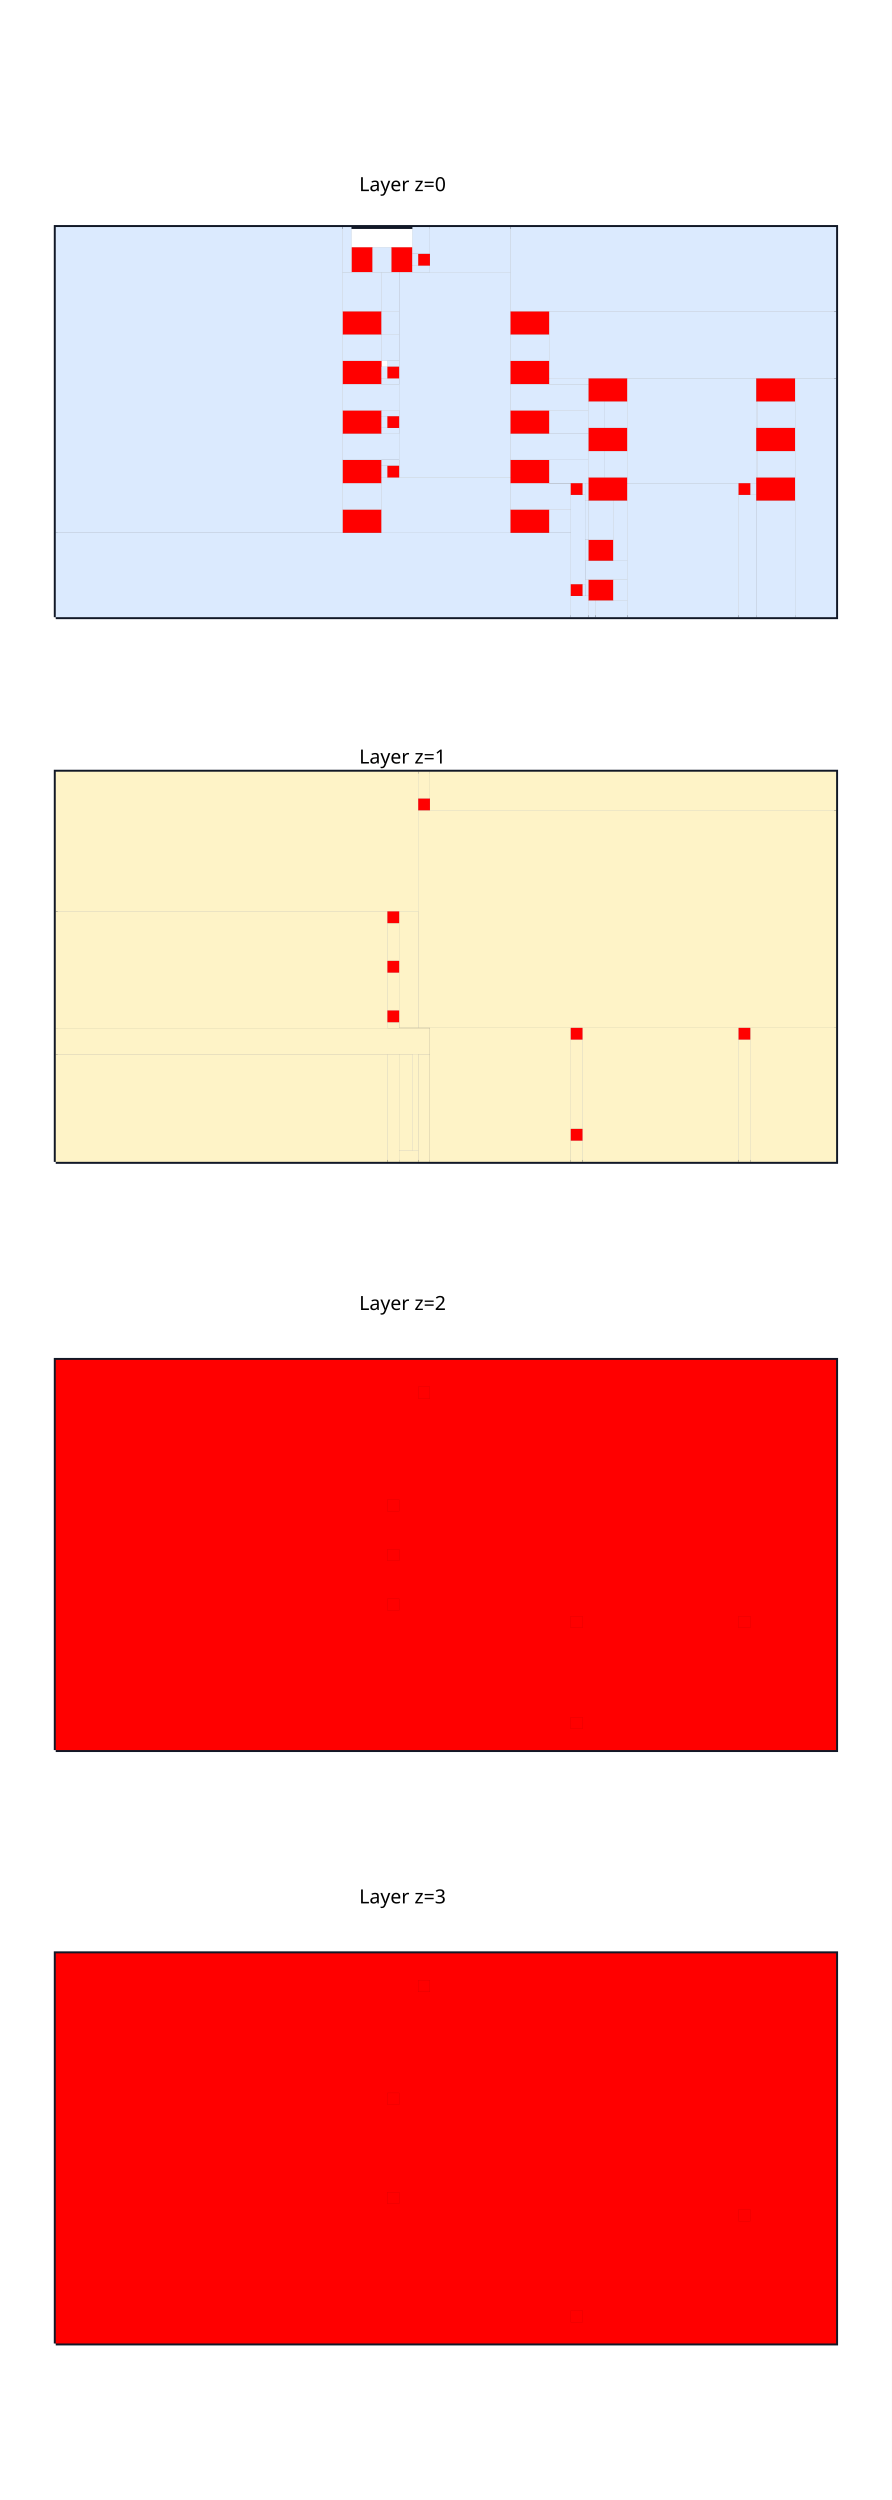
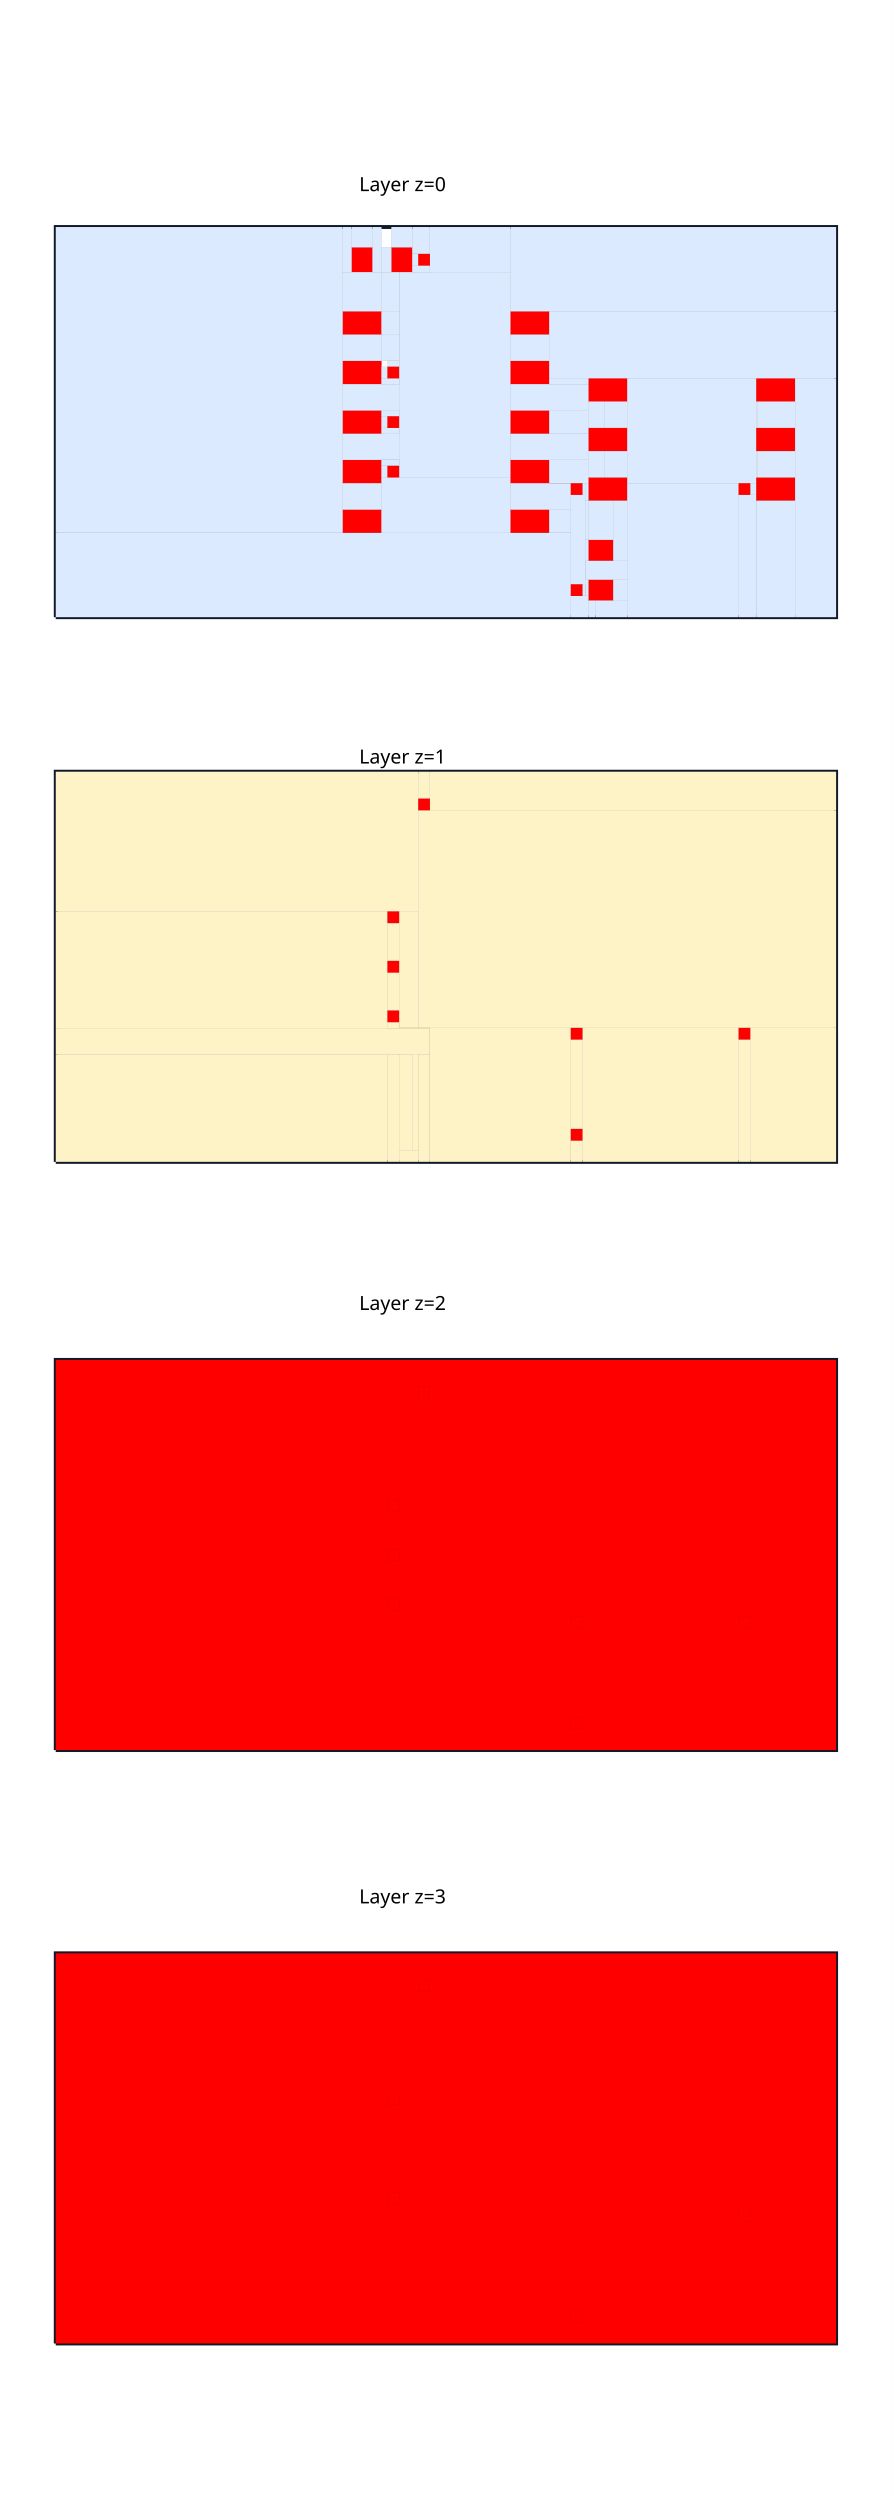
<svg xmlns="http://www.w3.org/2000/svg" width="640" height="1794" viewBox="0 0 640 1794">
  <rect width="100%" height="100%" fill="white" />
  <g>
    <polyline data-points="-10,-5 10,-5 10,5 -10,5 -10,-5" data-type="line" data-label="bounds" points="40,442.898 600,442.898 600,162.898 40,162.898 40,442.898" fill="none" stroke="#111827" stroke-width="2.8" />
  </g>
  <g>
    <polyline data-points="-10,-18.959583333333335 10,-18.959583333333335 10,-8.959583333333335 -10,-8.959583333333335 -10,-18.959583333333335" data-type="line" data-label="bounds" points="40,833.767 600,833.767 600,553.767 40,553.767 40,833.767" fill="none" stroke="#111827" stroke-width="2.8" />
  </g>
  <g>
    <polyline data-points="-10,-34.034166666666664 10,-34.034166666666664 10,-24.034166666666664 -10,-24.034166666666664 -10,-34.034166666666664" data-type="line" data-label="bounds" points="40,1255.855 600,1255.855 600,975.855 40,975.855 40,1255.855" fill="none" stroke="#111827" stroke-width="2.8" />
  </g>
  <g>
    <polyline data-points="-10,-49.24249999999999 10,-49.24249999999999 10,-39.24249999999999 -10,-39.24249999999999 -10,-49.24249999999999" data-type="line" data-label="bounds" points="40,1681.688 600,1681.688 600,1401.688 40,1401.688 40,1681.688" fill="none" stroke="#111827" stroke-width="2.8" />
  </g>
  <g>
    <rect data-type="rect" data-label="node" data-x="-2.15" data-y="2.54" x="245.8" y="223.378" width="28" height="16.8" fill="red" stroke="black" stroke-width="0.036" />
  </g>
  <g>
    <rect data-type="rect" data-label="node" data-x="-2.15" data-y="1.27" x="245.8" y="258.938" width="28" height="16.8" fill="red" stroke="black" stroke-width="0.036" />
  </g>
  <g>
    <rect data-type="rect" data-label="node" data-x="-2.15" data-y="0" x="245.8" y="294.498" width="28" height="16.8" fill="red" stroke="black" stroke-width="0.036" />
  </g>
  <g>
    <rect data-type="rect" data-label="node" data-x="-2.15" data-y="-1.27" x="245.8" y="330.058" width="28" height="16.8" fill="red" stroke="black" stroke-width="0.036" />
  </g>
  <g>
    <rect data-type="rect" data-label="node" data-x="-2.15" data-y="-2.54" x="245.8" y="365.618" width="28" height="16.8" fill="red" stroke="black" stroke-width="0.036" />
  </g>
  <g>
    <rect data-type="rect" data-label="node" data-x="2.15" data-y="-2.54" x="366.2" y="365.618" width="28" height="16.8" fill="red" stroke="black" stroke-width="0.036" />
  </g>
  <g>
    <rect data-type="rect" data-label="node" data-x="2.15" data-y="-1.27" x="366.2" y="330.058" width="28" height="16.8" fill="red" stroke="black" stroke-width="0.036" />
  </g>
  <g>
    <rect data-type="rect" data-label="node" data-x="2.15" data-y="0" x="366.2" y="294.498" width="28" height="16.8" fill="red" stroke="black" stroke-width="0.036" />
  </g>
  <g>
    <rect data-type="rect" data-label="node" data-x="2.15" data-y="1.27" x="366.2" y="258.938" width="28" height="16.8" fill="red" stroke="black" stroke-width="0.036" />
  </g>
  <g>
    <rect data-type="rect" data-label="node" data-x="2.15" data-y="2.54" x="366.2" y="223.378" width="28" height="16.8" fill="red" stroke="black" stroke-width="0.036" />
  </g>
  <g>
    <rect data-type="rect" data-label="node" data-x="-2.1500000000000004" data-y="4.16" x="252.24" y="177.458" width="15.12" height="17.92" fill="red" stroke="black" stroke-width="0.036" />
  </g>
  <g>
    <rect data-type="rect" data-label="node" data-x="-1.1300000000000006" data-y="4.16" x="280.8" y="177.458" width="15.12" height="17.92" fill="red" stroke="black" stroke-width="0.036" />
  </g>
  <g>
    <rect data-type="rect" data-label="node" data-x="3.97" data-y="-3.2861261293105146" x="422.2" y="387.35" width="17.92" height="15.12" fill="red" stroke="black" stroke-width="0.036" />
  </g>
  <g>
    <rect data-type="rect" data-label="node" data-x="3.97" data-y="-4.306126129310515" x="422.2" y="415.91" width="17.92" height="15.12" fill="red" stroke="black" stroke-width="0.036" />
  </g>
  <g>
    <rect data-type="rect" data-label="node" data-x="4.15" data-y="0.823873870689486" x="422.2" y="271.43" width="28" height="16.8" fill="red" stroke="black" stroke-width="0.036" />
  </g>
  <g>
    <rect data-type="rect" data-label="node" data-x="4.15" data-y="-0.44612612931051393" x="422.2" y="306.99" width="28" height="16.8" fill="red" stroke="black" stroke-width="0.036" />
  </g>
  <g>
    <rect data-type="rect" data-label="node" data-x="4.15" data-y="-1.7161261293105137" x="422.2" y="342.55" width="28" height="16.8" fill="red" stroke="black" stroke-width="0.036" />
  </g>
  <g>
    <rect data-type="rect" data-label="node" data-x="8.45" data-y="-1.7161261293105137" x="542.6" y="342.55" width="28" height="16.8" fill="red" stroke="black" stroke-width="0.036" />
  </g>
  <g>
    <rect data-type="rect" data-label="node" data-x="8.45" data-y="-0.44612612931051393" x="542.6" y="306.99" width="28" height="16.8" fill="red" stroke="black" stroke-width="0.036" />
  </g>
  <g>
    <rect data-type="rect" data-label="node" data-x="8.45" data-y="0.823873870689486" x="542.6" y="271.43" width="28" height="16.8" fill="red" stroke="black" stroke-width="0.036" />
  </g>
  <g>
    <rect data-type="rect" data-label="node" data-x="3.9699999999999998" data-y="-2.516126" x="422.2" y="359.35" width="17.92" height="28" fill="#dbeafe" stroke="black" stroke-width="0.036" />
  </g>
  <g>
    <rect data-type="rect" data-label="node" data-x="4.2425" data-y="-4.788063" x="427.38" y="431.03" width="22.82" height="11.868" fill="#dbeafe" stroke="black" stroke-width="0.036" />
  </g>
  <g>
    <rect data-type="rect" data-label="node" data-x="4.1075" data-y="-3.7961259999999992" x="419.82" y="402.47" width="30.38" height="13.44" fill="#dbeafe" stroke="black" stroke-width="0.036" />
  </g>
  <g>
    <rect data-type="rect" data-label="node" data-x="4.47" data-y="-4.306126" x="440.12" y="415.91" width="10.08" height="15.12" fill="#dbeafe" stroke="black" stroke-width="0.036" />
  </g>
  <g>
    <rect data-type="rect" data-label="node" data-x="4.47" data-y="-2.786126" x="440.12" y="359.35" width="10.08" height="43.12" fill="#dbeafe" stroke="black" stroke-width="0.036" />
  </g>
  <g>
    <rect data-type="rect" data-label="node" data-x="8.45" data-y="-3.508063" x="542.6" y="359.35" width="28" height="83.548" fill="#dbeafe" stroke="black" stroke-width="0.036" />
  </g>
  <g>
    <rect data-type="rect" data-label="node" data-x="8.469999999999999" data-y="-1.081126" x="543.72" y="323.79" width="26.88" height="18.76" fill="#dbeafe" stroke="black" stroke-width="0.036" />
  </g>
  <g>
    <rect data-type="rect" data-label="node" data-x="8.469999999999999" data-y="0.188874" x="543.72" y="288.23" width="26.88" height="18.76" fill="#dbeafe" stroke="black" stroke-width="0.036" />
  </g>
  <g>
    <rect data-type="rect" data-label="node" data-x="4.3625" data-y="-1.081126" x="434.1" y="323.79" width="16.1" height="18.76" fill="#dbeafe" stroke="black" stroke-width="0.036" />
  </g>
  <g>
    <rect data-type="rect" data-label="node" data-x="4.3625" data-y="0.188874" x="434.1" y="288.23" width="16.1" height="18.76" fill="#dbeafe" stroke="black" stroke-width="0.036" />
  </g>
  <g>
    <rect data-type="rect" data-label="node" data-x="3.3824999999999994" data-y="-3.0111259999999995" x="409.6" y="355.15" width="10.22" height="64.12" fill="#dbeafe" stroke="black" stroke-width="0.036" />
  </g>
  <g>
    <rect data-type="rect" data-label="node" data-x="3.424999999999999" data-y="-4.728063000000001" x="409.6" y="427.67" width="12.6" height="15.228" fill="#dbeafe" stroke="black" stroke-width="0.036" />
  </g>
  <g>
    <rect data-type="rect" data-label="node" data-x="2.925" data-y="-2.54" x="394.2" y="365.618" width="15.4" height="16.8" fill="#dbeafe" stroke="black" stroke-width="0.036" />
  </g>
  <g>
    <rect data-type="rect" data-label="node" data-x="7.725" data-y="-3.4330629999999998" x="530" y="355.15" width="12.6" height="87.748" fill="#dbeafe" stroke="black" stroke-width="0.036" />
  </g>
  <g>
    <rect data-type="rect" data-label="node" data-x="-2.1500000000000004" data-y="3.34" x="245.8" y="195.378" width="28" height="28" fill="#dbeafe" stroke="black" stroke-width="0.036" />
  </g>
  <g>
    <rect data-type="rect" data-label="node" data-x="-2.1500000000000004" data-y="1.9049999999999998" x="245.8" y="240.178" width="28" height="18.76" fill="#dbeafe" stroke="black" stroke-width="0.036" />
  </g>
  <g>
    <rect data-type="rect" data-label="node" data-x="2.1500000000000004" data-y="1.9049999999999998" x="366.2" y="240.178" width="28" height="18.76" fill="#dbeafe" stroke="black" stroke-width="0.036" />
  </g>
  <g>
    <rect data-type="rect" data-label="node" data-x="6.074999999999999" data-y="-3.283063" x="450.2" y="346.75" width="79.8" height="96.148" fill="#dbeafe" stroke="black" stroke-width="0.036" />
  </g>
  <g>
    <rect data-type="rect" data-label="node" data-x="9.475" data-y="-1.938063" x="570.6" y="271.43" width="29.4" height="171.468" fill="#dbeafe" stroke="black" stroke-width="0.036" />
  </g>
  <g>
    <rect data-type="rect" data-label="node" data-x="6.299999999999999" data-y="-0.22112599999999993" x="450.2" y="271.43" width="92.4" height="75.32" fill="#dbeafe" stroke="black" stroke-width="0.036" />
  </g>
  <g>
    <rect data-type="rect" data-label="node" data-x="2.6499999999999995" data-y="0.635" x="366.2" y="275.738" width="56" height="18.76" fill="#dbeafe" stroke="black" stroke-width="0.036" />
  </g>
  <g>
    <rect data-type="rect" data-label="node" data-x="2.425" data-y="-1.9049999999999998" x="366.2" y="346.858" width="43.4" height="18.76" fill="#dbeafe" stroke="black" stroke-width="0.036" />
  </g>
  <g>
    <rect data-type="rect" data-label="node" data-x="-1.9249999999999998" data-y="0.635" x="245.8" y="275.738" width="40.6" height="18.76" fill="#dbeafe" stroke="black" stroke-width="0.036" />
  </g>
  <g>
    <rect data-type="rect" data-label="node" data-x="3.1499999999999995" data-y="-1.268063" x="394.2" y="330.058" width="28" height="16.692" fill="#dbeafe" stroke="black" stroke-width="0.036" />
  </g>
  <g>
    <rect data-type="rect" data-label="node" data-x="3.1499999999999995" data-y="0" x="394.2" y="294.498" width="28" height="16.8" fill="#dbeafe" stroke="black" stroke-width="0.036" />
  </g>
  <g>
    <rect data-type="rect" data-label="node" data-x="-2.1500000000000004" data-y="-1.9049999999999998" x="245.8" y="346.858" width="28" height="18.76" fill="#dbeafe" stroke="black" stroke-width="0.036" />
  </g>
  <g>
    <rect data-type="rect" data-label="node" data-x="6.325" data-y="1.9819369999999998" x="394.2" y="223.378" width="205.8" height="48.052" fill="#dbeafe" stroke="black" stroke-width="0.036" />
  </g>
  <g>
    <rect data-type="rect" data-label="node" data-x="-6.325" data-y="1.0799999999999998" x="40" y="162.898" width="205.8" height="219.52" fill="#dbeafe" stroke="black" stroke-width="0.036" />
  </g>
  <g>
    <rect data-type="rect" data-label="node" data-x="5.825" data-y="3.92" x="366.2" y="162.898" width="233.8" height="60.48" fill="#dbeafe" stroke="black" stroke-width="0.036" />
  </g>
  <g>
    <rect data-type="rect" data-label="node" data-x="0.6200000000000001" data-y="4.42" x="308.52" y="162.898" width="57.68" height="32.48" fill="#dbeafe" stroke="black" stroke-width="0.036" />
  </g>
  <g>
    <rect data-type="rect" data-label="node" data-x="-1.9250000000000003" data-y="-0.635" x="245.8" y="311.298" width="40.6" height="18.76" fill="#dbeafe" stroke="black" stroke-width="0.036" />
  </g>
  <g>
    <rect data-type="rect" data-label="node" data-x="2.6499999999999995" data-y="-0.635" x="366.2" y="311.298" width="56" height="18.76" fill="#dbeafe" stroke="black" stroke-width="0.036" />
  </g>
  <g>
    <rect data-type="rect" data-label="node" data-x="-3.4000000000000004" data-y="-3.92" x="40" y="382.418" width="369.6" height="60.48" fill="#dbeafe" stroke="black" stroke-width="0.036" />
  </g>
  <g>
    <rect data-type="rect" data-label="node" data-x="0.22499999999999987" data-y="1.2099999999999995" x="286.4" y="195.378" width="79.8" height="147.28" fill="#dbeafe" stroke="black" stroke-width="0.036" />
  </g>
  <g>
    <rect data-type="rect" data-label="node" data-x="0" data-y="-2.1300000000000003" x="273.8" y="342.658" width="92.4" height="39.76" fill="#dbeafe" stroke="black" stroke-width="0.036" />
  </g>
  <g>
    <rect data-type="rect" data-label="node" data-x="3.6074999999999995" data-y="-2.516126" x="419.82" y="359.35" width="2.38" height="28" fill="#dbeafe" stroke="black" stroke-width="0.036" />
  </g>
  <g>
    <rect data-type="rect" data-label="node" data-x="3.7424999999999993" data-y="-4.788063" x="422.2" y="431.03" width="5.18" height="11.868" fill="#dbeafe" stroke="black" stroke-width="0.036" />
  </g>
  <g>
    <rect data-type="rect" data-label="node" data-x="3.6075000000000004" data-y="-4.246126" x="419.82" y="415.91" width="2.38" height="11.76" fill="#dbeafe" stroke="black" stroke-width="0.036" />
  </g>
  <g>
    <rect data-type="rect" data-label="node" data-x="3.6075000000000004" data-y="-3.2861259999999994" x="419.82" y="387.35" width="2.38" height="15.12" fill="#dbeafe" stroke="black" stroke-width="0.036" />
  </g>
  <g>
    <rect data-type="rect" data-label="node" data-x="7.969999999999999" data-y="-1.081126" x="542.6" y="323.79" width="1.12" height="18.76" fill="#dbeafe" stroke="black" stroke-width="0.036" />
  </g>
  <g>
    <rect data-type="rect" data-label="node" data-x="7.969999999999999" data-y="0.188874" x="542.6" y="288.23" width="1.12" height="18.76" fill="#dbeafe" stroke="black" stroke-width="0.036" />
  </g>
  <g>
    <rect data-type="rect" data-label="node" data-x="3.8624999999999994" data-y="-1.081126" x="422.2" y="323.79" width="11.9" height="18.76" fill="#dbeafe" stroke="black" stroke-width="0.036" />
  </g>
  <g>
    <rect data-type="rect" data-label="node" data-x="3.8624999999999994" data-y="0.188874" x="422.2" y="288.23" width="11.9" height="18.76" fill="#dbeafe" stroke="black" stroke-width="0.036" />
  </g>
  <g>
    <rect data-type="rect" data-label="node" data-x="3.5324999999999998" data-y="-4.306126000000001" x="418" y="419.27" width="1.82" height="8.4" fill="#dbeafe" stroke="black" stroke-width="0.036" />
  </g>
  <g>
    <rect data-type="rect" data-label="node" data-x="3.5324999999999998" data-y="-1.7161259999999996" x="418" y="346.75" width="1.82" height="8.4" fill="#dbeafe" stroke="black" stroke-width="0.036" />
  </g>
  <g>
    <rect data-type="rect" data-label="node" data-x="7.874999999999999" data-y="-1.7161259999999998" x="538.4" y="346.75" width="4.2" height="8.4" fill="#dbeafe" stroke="black" stroke-width="0.036" />
  </g>
  <g>
    <rect data-type="rect" data-label="node" data-x="-1.425" data-y="3.34" x="273.8" y="195.378" width="12.6" height="28" fill="#dbeafe" stroke="black" stroke-width="0.036" />
  </g>
  <g>
+     <rect data-type="rect" data-label="node" data-x="-2.535" data-y="4.42" x="245.8" y="162.898" width="6.44" height="32.48" fill="#dbeafe" stroke="black" stroke-width="0.036" />
+   </g>
+   <g>
+     <rect data-type="rect" data-label="node" data-x="-1.7650000000000001" data-y="4.42" x="267.36" y="162.898" width="6.44" height="32.48" fill="#dbeafe" stroke="black" stroke-width="0.036" />
+   </g>
+   <g>
    <rect data-type="rect" data-label="node" data-x="-1.425" data-y="1.9049999999999998" x="273.8" y="240.178" width="12.6" height="18.76" fill="#dbeafe" stroke="black" stroke-width="0.036" />
  </g>
  <g>
    <rect data-type="rect" data-label="node" data-x="3.1499999999999995" data-y="1.0469369999999998" x="394.2" y="271.43" width="28" height="4.308" fill="#dbeafe" stroke="black" stroke-width="0.036" />
  </g>
  <g>
    <rect data-type="rect" data-label="node" data-x="2.925" data-y="-1.568063" x="394.2" y="346.75" width="15.4" height="0.108" fill="#dbeafe" stroke="black" stroke-width="0.036" />
  </g>
  <g>
    <rect data-type="rect" data-label="node" data-x="-1.4249999999999996" data-y="0.22500000000000003" x="273.8" y="294.498" width="12.6" height="4.2" fill="#dbeafe" stroke="black" stroke-width="0.036" />
  </g>
  <g>
    <rect data-type="rect" data-label="node" data-x="-1.4249999999999996" data-y="1.045" x="273.8" y="271.538" width="12.6" height="4.2" fill="#dbeafe" stroke="black" stroke-width="0.036" />
  </g>
  <g>
-     <rect data-type="rect" data-label="node" data-x="-2.535" data-y="4.42" x="245.8" y="162.898" width="6.44" height="32.48" fill="#dbeafe" stroke="black" stroke-width="0.036" />
-   </g>
-   <g>
    <rect data-type="rect" data-label="node" data-x="-0.6350000000000002" data-y="3.925" x="295.92" y="190.618" width="12.6" height="4.76" fill="#dbeafe" stroke="black" stroke-width="0.036" />
  </g>
  <g>
    <rect data-type="rect" data-label="node" data-x="-0.6350000000000002" data-y="4.655" x="295.92" y="162.898" width="12.6" height="19.32" fill="#dbeafe" stroke="black" stroke-width="0.036" />
  </g>
  <g>
    <rect data-type="rect" data-label="node" data-x="-1.425" data-y="-1.045" x="273.8" y="330.058" width="12.6" height="4.2" fill="#dbeafe" stroke="black" stroke-width="0.036" />
  </g>
  <g>
    <rect data-type="rect" data-label="node" data-x="-1.425" data-y="-0.22500000000000003" x="273.8" y="307.098" width="12.6" height="4.2" fill="#dbeafe" stroke="black" stroke-width="0.036" />
  </g>
  <g>
    <rect data-type="rect" data-label="node" data-x="-1.5749999999999997" data-y="-1.2700000000000002" x="273.8" y="334.258" width="4.2" height="8.4" fill="#dbeafe" stroke="black" stroke-width="0.036" />
  </g>
  <g>
    <rect data-type="rect" data-label="node" data-x="-1.4249999999999998" data-y="2.54" x="273.8" y="223.378" width="12.6" height="16.8" fill="#dbeafe" stroke="black" stroke-width="0.036" />
  </g>
  <g>
-     <rect data-type="rect" data-label="node" data-x="-1.6400000000000006" data-y="4.16" x="267.36" y="177.458" width="13.44" height="17.92" fill="#dbeafe" stroke="black" stroke-width="0.036" />
+     <rect data-type="rect" data-label="node" data-x="-2.1500000000000004" data-y="4.74" x="252.24" y="162.898" width="15.12" height="14.56" fill="#dbeafe" stroke="black" stroke-width="0.036" />
+   </g>
+   <g>
+     <rect data-type="rect" data-label="node" data-x="-1.5250000000000004" data-y="4.16" x="273.8" y="177.458" width="7" height="17.92" fill="#dbeafe" stroke="black" stroke-width="0.036" />
+   </g>
+   <g>
+     <rect data-type="rect" data-label="node" data-x="-1.1300000000000006" data-y="4.74" x="280.8" y="162.898" width="15.12" height="14.56" fill="#dbeafe" stroke="black" stroke-width="0.036" />
  </g>
  <g>
    <rect data-type="rect" data-label="node" data-x="3.6075" data-y="-1.791126064655257" x="419.82" y="346.75" width="2.38" height="12.6" fill="#dbeafe" stroke="black" stroke-width="0.036" />
  </g>
  <g>
    <rect data-type="rect" data-label="node" data-x="-1.5749999999999997" data-y="0" x="273.8" y="298.698" width="4.2" height="8.4" fill="#dbeafe" stroke="black" stroke-width="0.036" />
  </g>
  <g>
    <rect data-type="rect" data-label="node" data-x="-0.7850000000000006" data-y="4.16" x="295.92" y="182.218" width="4.2" height="8.4" fill="#dbeafe" stroke="black" stroke-width="0.036" />
  </g>
  <g>
    <rect data-type="rect" data-label="node" data-x="-1.5749999999999997" data-y="1.27" x="273.8" y="263.138" width="4.2" height="8.4" fill="#dbeafe" stroke="black" stroke-width="0.036" />
  </g>
  <g>
    <rect data-type="rect" data-label="node" data-x="-1.3499999999999996" data-y="1.4949999999999999" x="278" y="258.938" width="8.4" height="4.2" fill="#dbeafe" stroke="black" stroke-width="0.036" />
  </g>
  <g>
    <rect data-type="rect" data-label="node" data-x="3.3500000000000005" data-y="-1.716126129310514" x="409.6" y="346.75" width="8.4" height="8.4" fill="red" stroke="black" stroke-width="0.036" />
  </g>
  <g>
    <rect data-type="rect" data-label="node" data-x="-1.3499999999999996" data-y="0" x="278" y="298.698" width="8.4" height="8.4" fill="red" stroke="black" stroke-width="0.036" />
  </g>
  <g>
    <rect data-type="rect" data-label="node" data-x="-0.5600000000000005" data-y="4.16" x="300.12" y="182.218" width="8.4" height="8.4" fill="red" stroke="black" stroke-width="0.036" />
  </g>
  <g>
    <rect data-type="rect" data-label="node" data-x="3.3500000000000005" data-y="-4.306126129310515" x="409.6" y="419.27" width="8.4" height="8.4" fill="red" stroke="black" stroke-width="0.036" />
  </g>
  <g>
    <rect data-type="rect" data-label="node" data-x="-1.3499999999999996" data-y="1.27" x="278" y="263.138" width="8.4" height="8.4" fill="red" stroke="black" stroke-width="0.036" />
  </g>
  <g>
    <rect data-type="rect" data-label="node" data-x="-1.3499999999999996" data-y="-1.27" x="278" y="334.258" width="8.4" height="8.4" fill="red" stroke="black" stroke-width="0.036" />
  </g>
  <g>
    <rect data-type="rect" data-label="node" data-x="7.649999999999999" data-y="-1.716126129310514" x="530" y="346.75" width="8.4" height="8.4" fill="red" stroke="black" stroke-width="0.036" />
  </g>
  <g>
    <rect data-type="rect" data-label="node" data-x="-1.35" data-y="-14.594583333333334" x="278" y="697.967" width="8.4" height="27.16" fill="#fef3c7" stroke="black" stroke-width="0.036" />
  </g>
  <g>
    <rect data-type="rect" data-label="node" data-x="-1.35" data-y="-13.324583333333335" x="278" y="662.407" width="8.4" height="27.16" fill="#fef3c7" stroke="black" stroke-width="0.036" />
  </g>
  <g>
    <rect data-type="rect" data-label="node" data-x="7.65" data-y="-17.392646333333335" x="530" y="746.018" width="8.4" height="87.748" fill="#fef3c7" stroke="black" stroke-width="0.036" />
  </g>
  <g>
    <rect data-type="rect" data-label="node" data-x="-1.35" data-y="-17.579583333333336" x="278" y="756.487" width="8.4" height="77.28" fill="#fef3c7" stroke="black" stroke-width="0.036" />
  </g>
  <g>
    <rect data-type="rect" data-label="node" data-x="-1.03" data-y="-17.434583333333336" x="286.4" y="756.487" width="9.52" height="69.16" fill="#fef3c7" stroke="black" stroke-width="0.036" />
  </g>
  <g>
    <rect data-type="rect" data-label="node" data-x="-5.75" data-y="-17.579583333333336" x="40" y="756.487" width="238" height="77.28" fill="#fef3c7" stroke="black" stroke-width="0.036" />
  </g>
  <g>
    <rect data-type="rect" data-label="node" data-x="-5.75" data-y="-14.034583333333334" x="40" y="654.007" width="238" height="83.72" fill="#fef3c7" stroke="black" stroke-width="0.036" />
  </g>
  <g>
    <rect data-type="rect" data-label="node" data-x="3.3499999999999996" data-y="-16.970709333333335" x="409.6" y="746.018" width="8.4" height="64.12" fill="#fef3c7" stroke="black" stroke-width="0.036" />
  </g>
  <g>
    <rect data-type="rect" data-label="node" data-x="-0.5600000000000004" data-y="-17.579583333333336" x="300.12" y="756.487" width="8.4" height="77.28" fill="#fef3c7" stroke="black" stroke-width="0.036" />
  </g>
  <g>
    <rect data-type="rect" data-label="node" data-x="-5.205" data-y="-15.864583333333334" x="40" y="737.727" width="268.52" height="18.76" fill="#fef3c7" stroke="black" stroke-width="0.036" />
  </g>
  <g>
    <rect data-type="rect" data-label="node" data-x="1.3949999999999998" data-y="-17.242646333333333" x="308.52" y="737.618" width="101.08" height="96.148" fill="#fef3c7" stroke="black" stroke-width="0.036" />
  </g>
  <g>
    <rect data-type="rect" data-label="node" data-x="8.9" data-y="-17.242646333333333" x="538.4" y="737.618" width="61.6" height="96.148" fill="#fef3c7" stroke="black" stroke-width="0.036" />
  </g>
  <g>
    <rect data-type="rect" data-label="node" data-x="5.5" data-y="-17.242646333333333" x="418" y="737.618" width="112" height="96.148" fill="#fef3c7" stroke="black" stroke-width="0.036" />
  </g>
  <g>
    <rect data-type="rect" data-label="node" data-x="-5.355" data-y="-10.749583333333334" x="40" y="553.767" width="260.12" height="100.24" fill="#fef3c7" stroke="black" stroke-width="0.036" />
  </g>
  <g>
    <rect data-type="rect" data-label="node" data-x="4.795" data-y="-9.454583333333336" x="308.52" y="553.767" width="291.48" height="27.72" fill="#fef3c7" stroke="black" stroke-width="0.036" />
  </g>
  <g>
    <rect data-type="rect" data-label="node" data-x="4.645" data-y="-12.737646333333334" x="300.12" y="581.487" width="299.88" height="156.132" fill="#fef3c7" stroke="black" stroke-width="0.036" />
  </g>
  <g>
    <rect data-type="rect" data-label="node" data-x="-0.9550000000000004" data-y="-14.032646333333334" x="286.4" y="654.007" width="13.72" height="83.612" fill="#fef3c7" stroke="black" stroke-width="0.036" />
  </g>
  <g>
    <rect data-type="rect" data-label="node" data-x="-0.9550000000000005" data-y="-18.814583333333335" x="286.4" y="825.647" width="13.72" height="8.12" fill="#fef3c7" stroke="black" stroke-width="0.036" />
  </g>
  <g>
    <rect data-type="rect" data-label="node" data-x="-0.7850000000000005" data-y="-17.434583333333336" x="295.92" y="756.487" width="4.2" height="69.16" fill="#fef3c7" stroke="black" stroke-width="0.036" />
  </g>
  <g>
    <rect data-type="rect" data-label="node" data-x="-1.35" data-y="-15.454583333333334" x="278" y="733.527" width="8.4" height="4.2" fill="#fef3c7" stroke="black" stroke-width="0.036" />
  </g>
  <g>
    <rect data-type="rect" data-label="node" data-x="-0.8050000000000002" data-y="-15.527646333333335" x="286.4" y="737.618" width="22.12" height="0.108" fill="#fef3c7" stroke="black" stroke-width="0.036" />
  </g>
  <g>
    <rect data-type="rect" data-label="node" data-x="3.3499999999999996" data-y="-18.687646397988594" x="409.6" y="818.538" width="8.4" height="15.228" fill="#fef3c7" stroke="black" stroke-width="0.036" />
  </g>
  <g>
    <rect data-type="rect" data-label="node" data-x="-0.5600000000000005" data-y="-9.304583333333333" x="300.12" y="553.767" width="8.4" height="19.32" fill="#fef3c7" stroke="black" stroke-width="0.036" />
  </g>
  <g>
    <rect data-type="rect" data-label="node" data-x="3.3500000000000005" data-y="-15.675709462643848" x="409.6" y="737.618" width="8.4" height="8.4" fill="red" stroke="black" stroke-width="0.036" />
  </g>
  <g>
    <rect data-type="rect" data-label="node" data-x="-1.3499999999999996" data-y="-13.959583333333335" x="278" y="689.567" width="8.4" height="8.4" fill="red" stroke="black" stroke-width="0.036" />
  </g>
  <g>
    <rect data-type="rect" data-label="node" data-x="-0.5600000000000005" data-y="-9.799583333333334" x="300.12" y="573.087" width="8.4" height="8.4" fill="red" stroke="black" stroke-width="0.036" />
  </g>
  <g>
    <rect data-type="rect" data-label="node" data-x="3.3500000000000005" data-y="-18.265709462643848" x="409.6" y="810.138" width="8.4" height="8.4" fill="red" stroke="black" stroke-width="0.036" />
  </g>
  <g>
    <rect data-type="rect" data-label="node" data-x="-1.3499999999999996" data-y="-12.689583333333335" x="278" y="654.007" width="8.4" height="8.4" fill="red" stroke="black" stroke-width="0.036" />
  </g>
  <g>
    <rect data-type="rect" data-label="node" data-x="-1.3499999999999996" data-y="-15.229583333333334" x="278" y="725.127" width="8.4" height="8.4" fill="red" stroke="black" stroke-width="0.036" />
  </g>
  <g>
    <rect data-type="rect" data-label="node" data-x="7.649999999999999" data-y="-15.675709462643848" x="530" y="737.618" width="8.4" height="8.4" fill="red" stroke="black" stroke-width="0.036" />
  </g>
  <g>
    <rect data-type="rect" data-label="node" data-x="0" data-y="-29.034166666666664" x="40" y="975.855" width="560" height="280" fill="red" stroke="black" stroke-width="0.036" />
  </g>
  <g>
    <rect data-type="rect" data-label="node" data-x="3.3500000000000005" data-y="-30.750292795977177" x="409.6" y="1159.707" width="8.4" height="8.4" fill="red" stroke="black" stroke-width="0.036" />
  </g>
  <g>
    <rect data-type="rect" data-label="node" data-x="-1.3499999999999996" data-y="-29.034166666666664" x="278" y="1111.655" width="8.4" height="8.4" fill="red" stroke="black" stroke-width="0.036" />
  </g>
  <g>
    <rect data-type="rect" data-label="node" data-x="-0.5600000000000005" data-y="-24.874166666666664" x="300.12" y="995.175" width="8.4" height="8.4" fill="red" stroke="black" stroke-width="0.036" />
  </g>
  <g>
    <rect data-type="rect" data-label="node" data-x="3.3500000000000005" data-y="-33.34029279597718" x="409.6" y="1232.227" width="8.4" height="8.4" fill="red" stroke="black" stroke-width="0.036" />
  </g>
  <g>
    <rect data-type="rect" data-label="node" data-x="-1.3499999999999996" data-y="-27.764166666666664" x="278" y="1076.095" width="8.4" height="8.4" fill="red" stroke="black" stroke-width="0.036" />
  </g>
  <g>
    <rect data-type="rect" data-label="node" data-x="-1.3499999999999996" data-y="-30.304166666666664" x="278" y="1147.215" width="8.4" height="8.4" fill="red" stroke="black" stroke-width="0.036" />
  </g>
  <g>
    <rect data-type="rect" data-label="node" data-x="7.649999999999999" data-y="-30.750292795977177" x="530" y="1159.707" width="8.4" height="8.4" fill="red" stroke="black" stroke-width="0.036" />
  </g>
  <g>
    <rect data-type="rect" data-label="node" data-x="0" data-y="-44.24249999999999" x="40" y="1401.688" width="560" height="280" fill="red" stroke="black" stroke-width="0.036" />
  </g>
  <g>
    <rect data-type="rect" data-label="node" data-x="-0.5600000000000005" data-y="-40.082499999999996" x="300.12" y="1421.008" width="8.4" height="8.4" fill="red" stroke="black" stroke-width="0.036" />
  </g>
  <g>
    <rect data-type="rect" data-label="node" data-x="3.3500000000000005" data-y="-48.548626129310506" x="409.6" y="1658.06" width="8.4" height="8.4" fill="red" stroke="black" stroke-width="0.036" />
  </g>
  <g>
    <rect data-type="rect" data-label="node" data-x="-1.3499999999999996" data-y="-42.97249999999999" x="278" y="1501.928" width="8.4" height="8.4" fill="red" stroke="black" stroke-width="0.036" />
  </g>
  <g>
    <rect data-type="rect" data-label="node" data-x="-1.3499999999999996" data-y="-45.512499999999996" x="278" y="1573.048" width="8.4" height="8.4" fill="red" stroke="black" stroke-width="0.036" />
  </g>
  <g>
    <rect data-type="rect" data-label="node" data-x="7.649999999999999" data-y="-45.95862612931051" x="530" y="1585.54" width="8.4" height="8.4" fill="red" stroke="black" stroke-width="0.036" />
  </g>
  <text data-type="text" data-label="Layer z=0" data-x="0" data-y="6.306666666666667" x="320" y="126.312" fill="black" font-size="14" font-family="sans-serif" text-anchor="end" dominant-baseline="text-before-edge">Layer z=0</text>
  <text data-type="text" data-label="Layer z=1" data-x="0" data-y="-8.362916666666667" x="320" y="537.06" fill="black" font-size="14" font-family="sans-serif" text-anchor="end" dominant-baseline="text-before-edge">Layer z=1</text>
  <text data-type="text" data-label="Layer z=2" data-x="0" data-y="-22.3675" x="320" y="929.188" fill="black" font-size="14" font-family="sans-serif" text-anchor="end" dominant-baseline="text-before-edge">Layer z=2</text>
  <text data-type="text" data-label="Layer z=3" data-x="0" data-y="-37.57583333333333" x="320" y="1355.022" fill="black" font-size="14" font-family="sans-serif" text-anchor="end" dominant-baseline="text-before-edge">Layer z=3</text>
  <g id="crosshair" style="display: none">
    <line id="crosshair-h" y1="0" y2="1794" stroke="#666" stroke-width="0.5" />
    <line id="crosshair-v" x1="0" x2="640" stroke="#666" stroke-width="0.5" />
    <text id="coordinates" font-family="monospace" font-size="12" fill="#666" />
  </g>
</svg>
